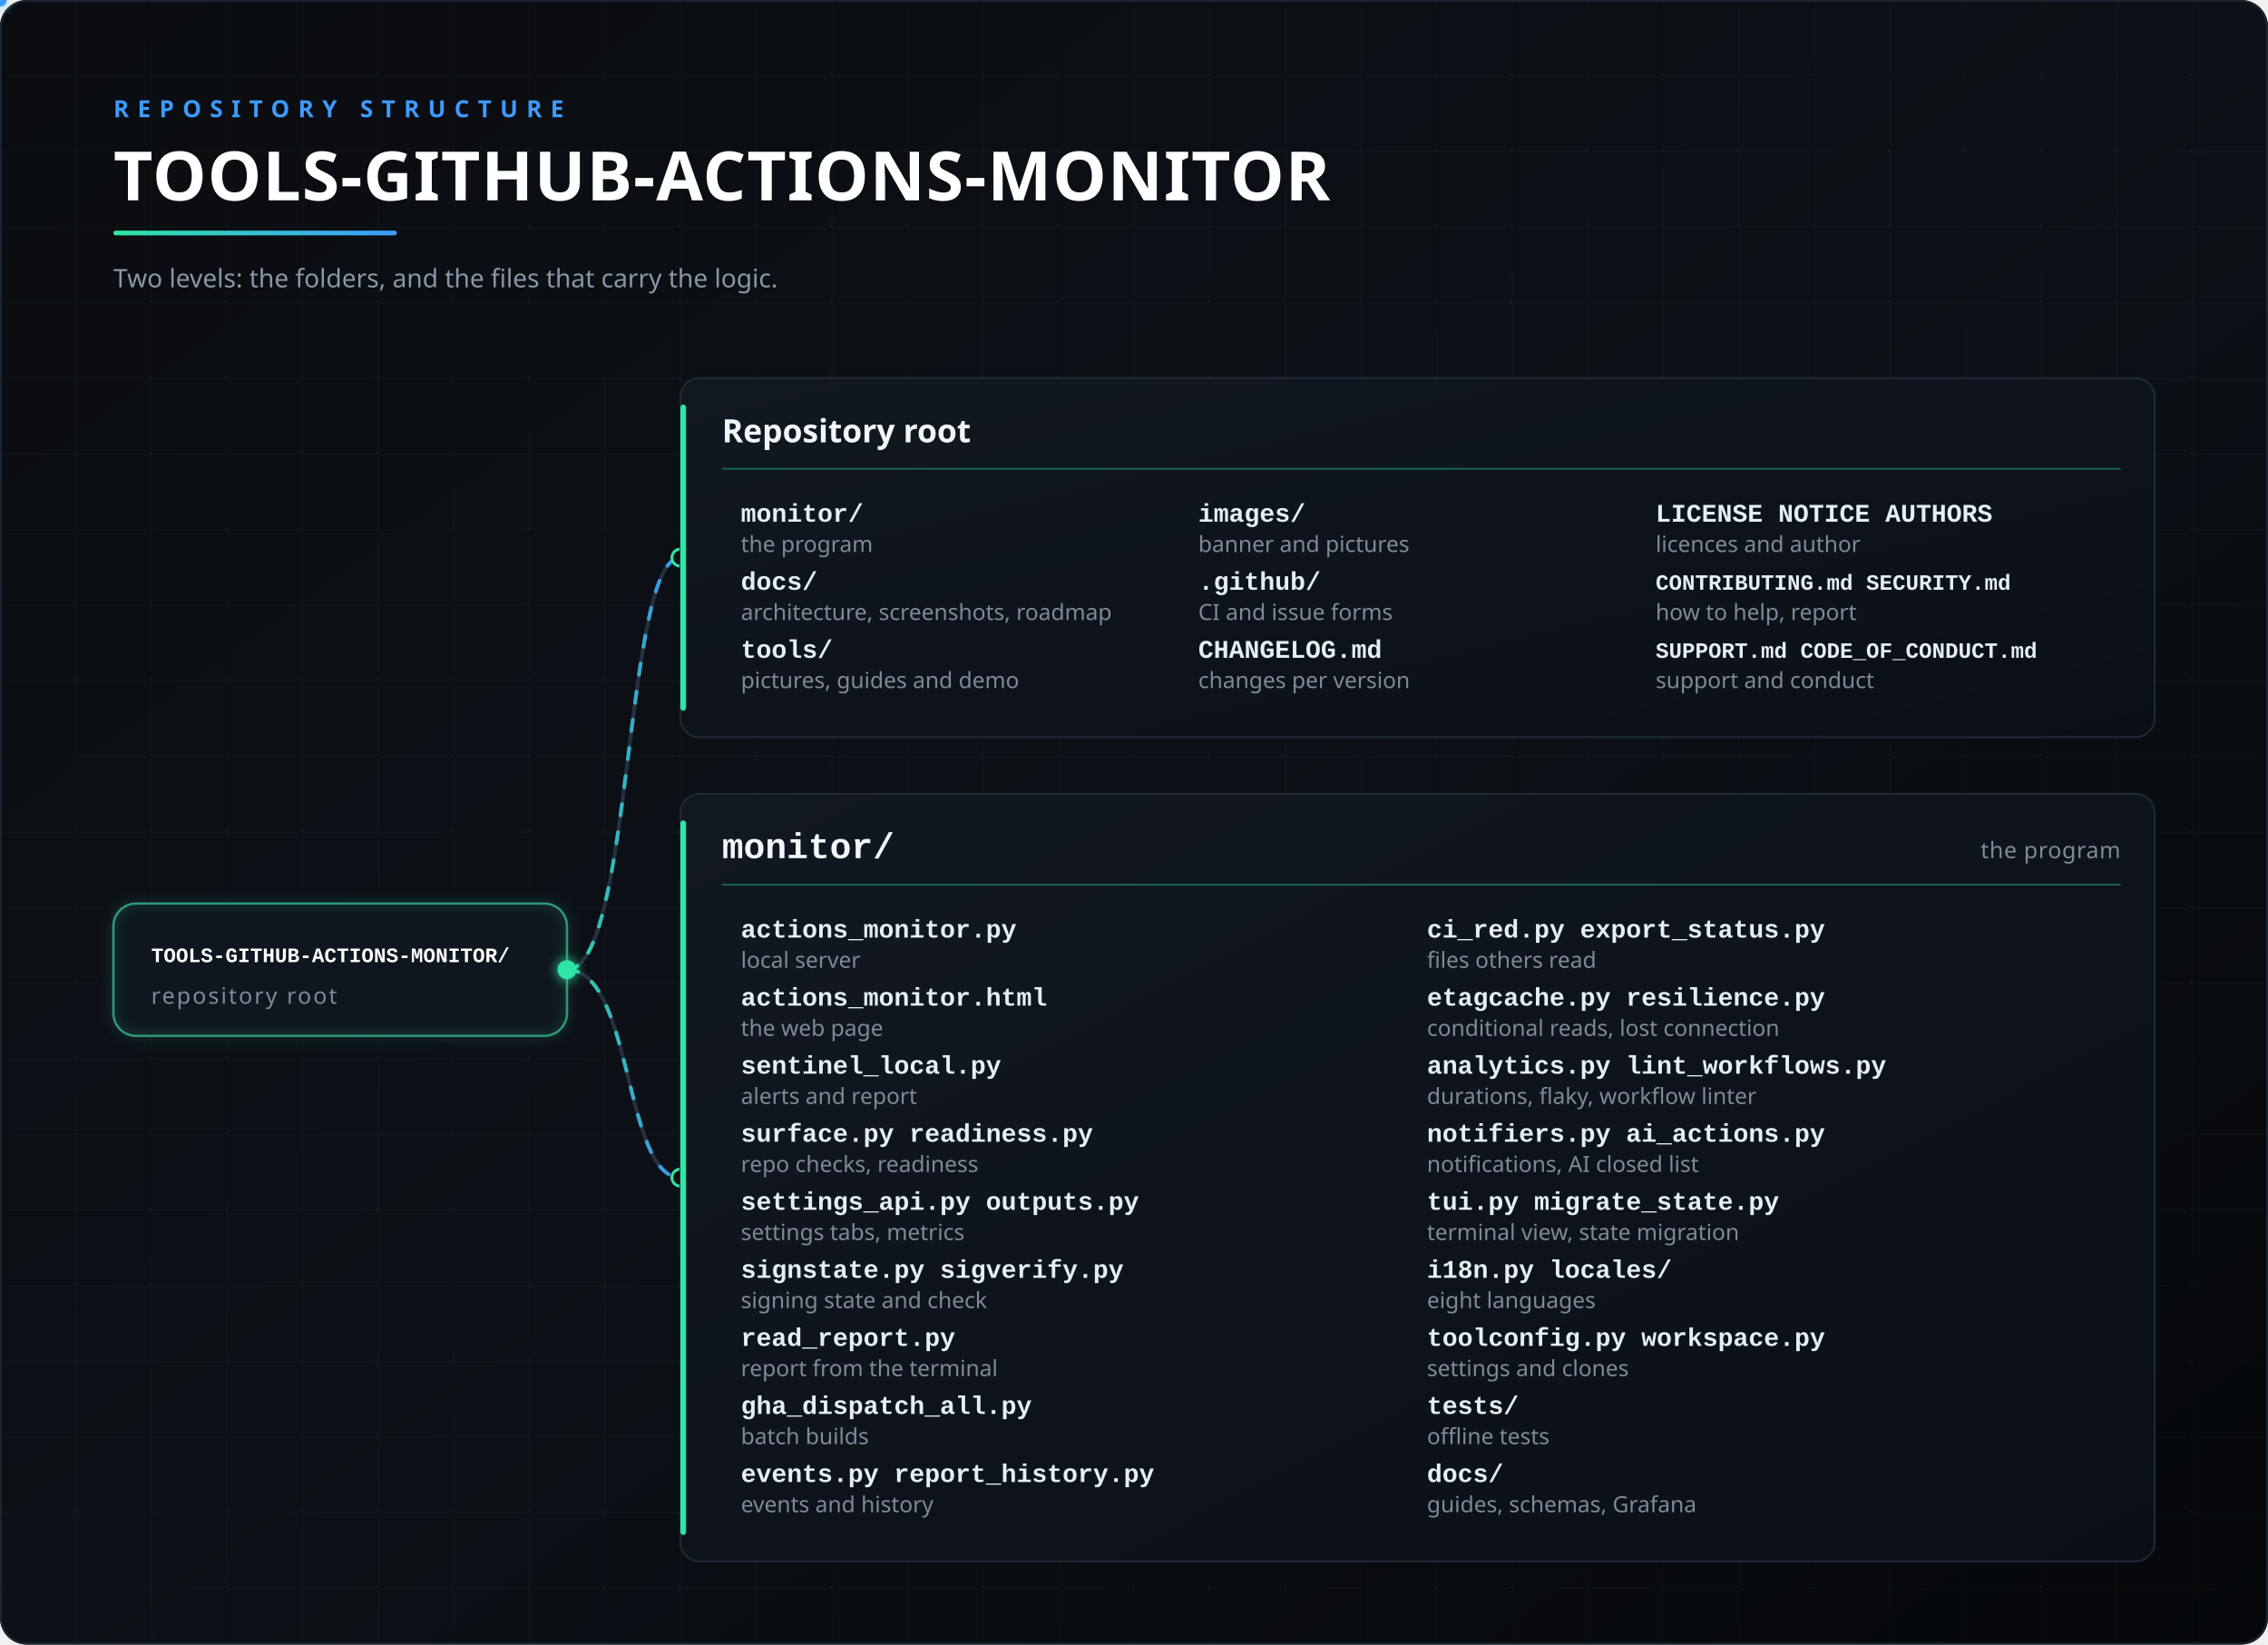
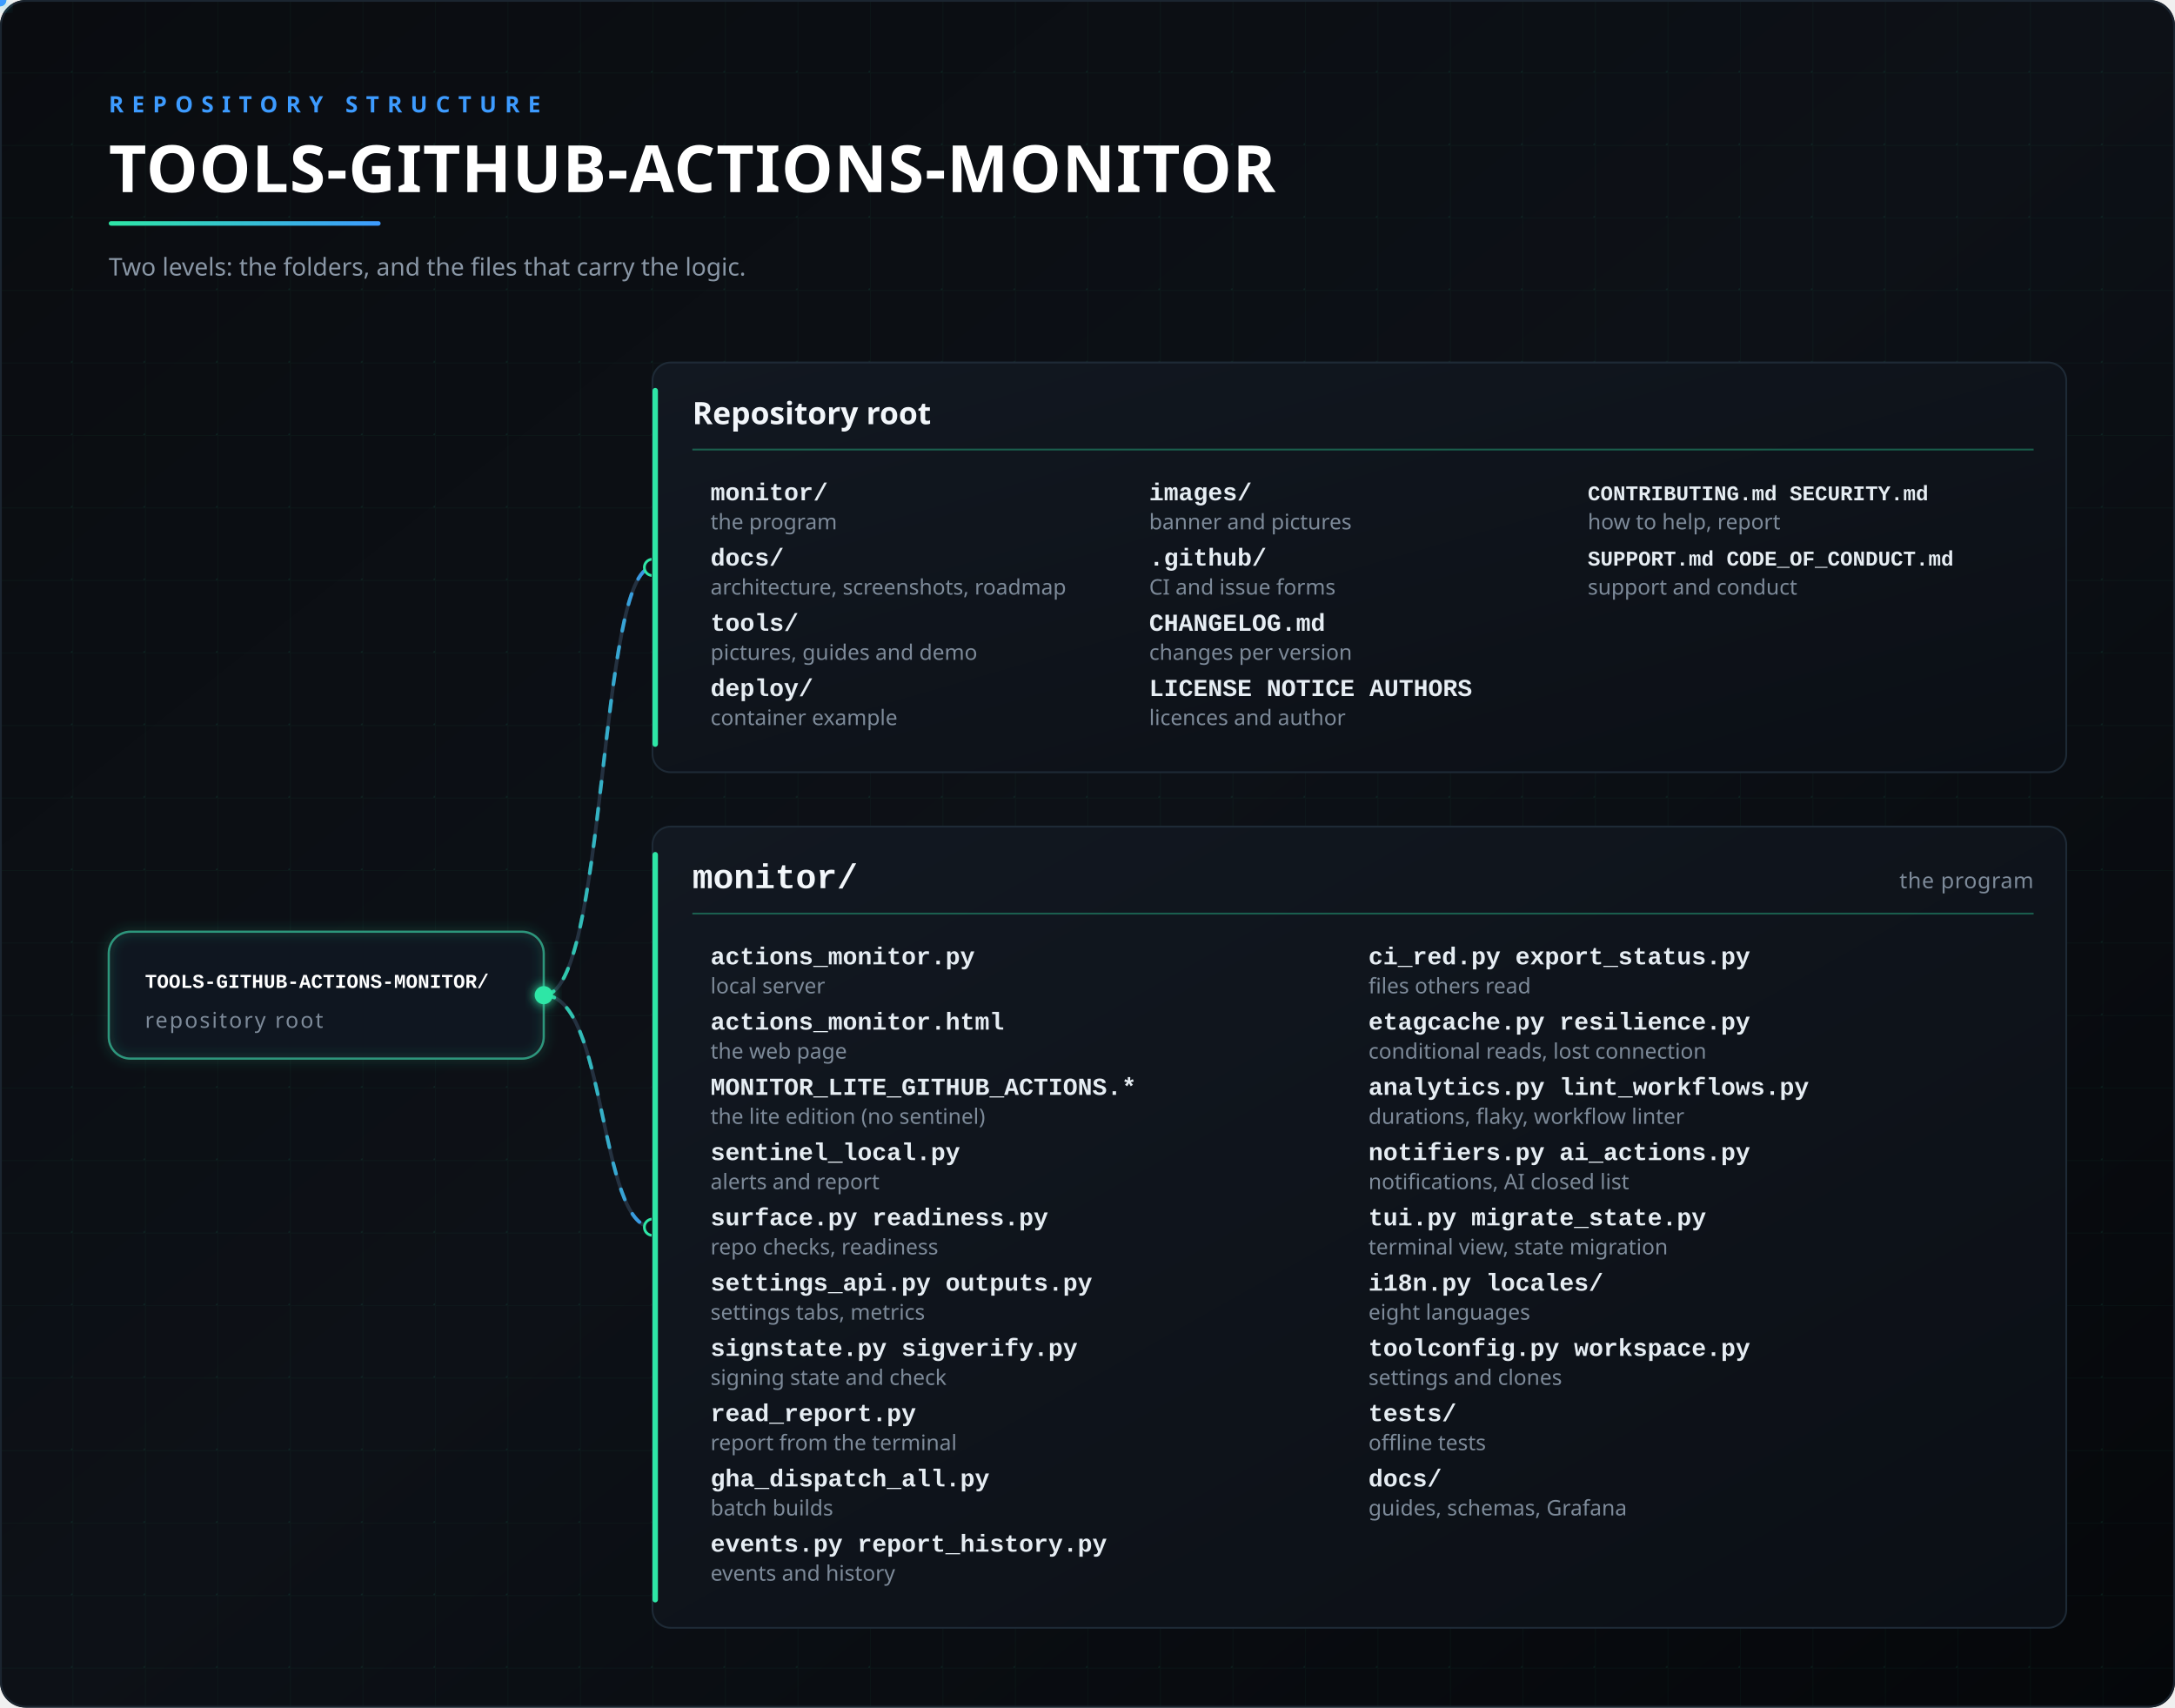
- <svg xmlns="http://www.w3.org/2000/svg" viewBox="0 0 1200 870" width="100%" role="img" aria-labelledby="t d">
+ <svg xmlns="http://www.w3.org/2000/svg" viewBox="0 0 1200 942" width="100%" role="img" aria-labelledby="t d">
  <defs>
    <linearGradient id="bg" x1="0" y1="0" x2="1" y2="1">
      <stop offset="0" stop-color="#0A0C10" />
      <stop offset="0.5" stop-color="#0D1117" />
      <stop offset="1" stop-color="#05070A" />
    </linearGradient>
    <linearGradient id="card" x1="0" y1="0" x2="1" y2="1">
      <stop offset="0" stop-color="#121821" />
      <stop offset="1" stop-color="#0B0F15" />
    </linearGradient>
    <linearGradient id="line" x1="0" y1="0" x2="1" y2="0">
      <stop offset="0" stop-color="#2EE6A6" />
      <stop offset="1" stop-color="#3D9BFF" />
    </linearGradient>
    <filter id="glow" x="-50%" y="-50%" width="200%" height="200%">
      <feGaussianBlur stdDeviation="3" result="b" />
      <feMerge>
        <feMergeNode in="b" />
        <feMergeNode in="SourceGraphic" />
      </feMerge>
    </filter>
    <pattern id="grid" width="40" height="40" patternUnits="userSpaceOnUse">
      <path d="M40 0H0V40" fill="none" stroke="#2EE6A6" stroke-opacity="0.035" />
      <circle cx="40" cy="40" r="1" fill="#2EE6A6" fill-opacity="0.09" />
    </pattern>
  </defs>
-   <rect width="1200" height="870" rx="14" fill="url(#bg)" />
-   <rect width="1200" height="870" rx="14" fill="url(#grid)" />
-   <rect x="0.5" y="0.5" width="1199" height="869" rx="14" fill="none" stroke="#1B2530" />
+   <rect width="1200" height="942" rx="14" fill="url(#bg)" />
+   <rect width="1200" height="942" rx="14" fill="url(#grid)" />
+   <rect x="0.5" y="0.5" width="1199" height="941" rx="14" fill="none" stroke="#1B2530" />
  <text x="60" y="62" font-family="'Segoe UI','Noto Sans','Noto Sans CJK SC','Microsoft YaHei','Yu Gothic','Helvetica Neue',Helvetica,Arial,sans-serif" font-size="12.5" font-weight="600" fill="#3D9BFF" text-anchor="start" letter-spacing="4.5">REPOSITORY STRUCTURE</text>
  <text x="60" y="106" font-family="'Segoe UI','Noto Sans','Noto Sans CJK SC','Microsoft YaHei','Yu Gothic','Helvetica Neue',Helvetica,Arial,sans-serif" font-size="36" font-weight="700" fill="#FFFFFF" text-anchor="start" letter-spacing="0.5">TOOLS-GITHUB-ACTIONS-MONITOR</text>
  <rect x="60" y="122" width="150" height="2.5" rx="1.25" fill="url(#line)">
    <animate attributeName="width" values="40;150;150" keyTimes="0;0.4;1" dur="3s" repeatCount="indefinite" />
  </rect>
  <text x="60" y="152" font-family="'Segoe UI','Noto Sans','Noto Sans CJK SC','Microsoft YaHei','Yu Gothic','Helvetica Neue',Helvetica,Arial,sans-serif" font-size="13.5" font-weight="400" fill="#8A97A6" text-anchor="start">Two levels: the folders, and the files that carry the logic.</text>
-   <path id="c0" d="M300,513 C335,513 330,295 360,295" fill="none" stroke="#243140" stroke-width="2" />
-   <path d="M300,513 C335,513 330,295 360,295" fill="none" stroke="url(#line)" stroke-width="2" stroke-linecap="round" stroke-dasharray="6 9" opacity="0.9">
+   <path id="c0" d="M300,549 C335,549 330,313 360,313" fill="none" stroke="#243140" stroke-width="2" />
+   <path d="M300,549 C335,549 330,313 360,313" fill="none" stroke="url(#line)" stroke-width="2" stroke-linecap="round" stroke-dasharray="6 9" opacity="0.9">
    <animate attributeName="stroke-dashoffset" from="0" to="-30" dur="1.6s" repeatCount="indefinite" />
  </path>
-   <circle cx="360" cy="295" r="4.5" fill="#0D1117" stroke="#2EE6A6" stroke-width="1.5" />
-   <path id="c1" d="M300,513 C335,513 330,623 360,623" fill="none" stroke="#243140" stroke-width="2" />
-   <path d="M300,513 C335,513 330,623 360,623" fill="none" stroke="url(#line)" stroke-width="2" stroke-linecap="round" stroke-dasharray="6 9" opacity="0.9">
+   <circle cx="360" cy="313" r="4.5" fill="#0D1117" stroke="#2EE6A6" stroke-width="1.5" />
+   <path id="c1" d="M300,549 C335,549 330,677 360,677" fill="none" stroke="#243140" stroke-width="2" />
+   <path d="M300,549 C335,549 330,677 360,677" fill="none" stroke="url(#line)" stroke-width="2" stroke-linecap="round" stroke-dasharray="6 9" opacity="0.9">
    <animate attributeName="stroke-dashoffset" from="0" to="-30" dur="1.6s" repeatCount="indefinite" />
  </path>
-   <circle cx="360" cy="623" r="4.5" fill="#0D1117" stroke="#2EE6A6" stroke-width="1.5" />
+   <circle cx="360" cy="677" r="4.5" fill="#0D1117" stroke="#2EE6A6" stroke-width="1.5" />
  <circle r="3.5" fill="#2EE6A6" filter="url(#glow)">
    <animateMotion dur="3.4s" repeatCount="indefinite">
      <mpath href="#c0" />
    </animateMotion>
  </circle>
  <circle r="3.5" fill="#3D9BFF" filter="url(#glow)">
    <animateMotion dur="4.2s" repeatCount="indefinite">
      <mpath href="#c1" />
    </animateMotion>
  </circle>
-   <rect x="60" y="478" width="240" height="70" rx="12" fill="#0F1620" stroke="#2A3A4C" stroke-width="1.2" />
-   <rect x="60" y="478" width="240" height="70" rx="12" fill="none" stroke="#2EE6A6" stroke-opacity="0.5" stroke-width="1.2" filter="url(#glow)">
+   <rect x="60" y="514" width="240" height="70" rx="12" fill="#0F1620" stroke="#2A3A4C" stroke-width="1.2" />
+   <rect x="60" y="514" width="240" height="70" rx="12" fill="none" stroke="#2EE6A6" stroke-opacity="0.5" stroke-width="1.2" filter="url(#glow)">
    <animate attributeName="stroke-opacity" values="0.15;0.6;0.15" dur="3.6s" repeatCount="indefinite" />
  </rect>
-   <text x="80" y="509" font-family="'JetBrains Mono','Cascadia Code','SFMono-Regular',Consolas,'Liberation Mono',monospace" font-size="10.9" font-weight="700" fill="#FFFFFF" text-anchor="start">TOOLS-GITHUB-ACTIONS-MONITOR/</text>
-   <text x="80" y="531" font-family="'Segoe UI','Noto Sans','Noto Sans CJK SC','Microsoft YaHei','Yu Gothic','Helvetica Neue',Helvetica,Arial,sans-serif" font-size="12" font-weight="400" fill="#7D8A99" text-anchor="start" letter-spacing="1">repository root</text>
-   <circle cx="300" cy="513" r="5" fill="#2EE6A6" filter="url(#glow)" />
-   <rect x="360" y="200" width="780" height="190" rx="10" fill="url(#card)" stroke="#1E2A36" stroke-width="1" />
-   <rect x="360" y="214" width="3" height="162" rx="1.5" fill="#2EE6A6">
+   <text x="80" y="545" font-family="'JetBrains Mono','Cascadia Code','SFMono-Regular',Consolas,'Liberation Mono',monospace" font-size="10.9" font-weight="700" fill="#FFFFFF" text-anchor="start">TOOLS-GITHUB-ACTIONS-MONITOR/</text>
+   <text x="80" y="567" font-family="'Segoe UI','Noto Sans','Noto Sans CJK SC','Microsoft YaHei','Yu Gothic','Helvetica Neue',Helvetica,Arial,sans-serif" font-size="12" font-weight="400" fill="#7D8A99" text-anchor="start" letter-spacing="1">repository root</text>
+   <circle cx="300" cy="549" r="5" fill="#2EE6A6" filter="url(#glow)" />
+   <rect x="360" y="200" width="780" height="226" rx="10" fill="url(#card)" stroke="#1E2A36" stroke-width="1" />
+   <rect x="360" y="214" width="3" height="198" rx="1.5" fill="#2EE6A6">
    <animate attributeName="opacity" values="0.55;1;0.55" dur="4s" begin="0s" repeatCount="indefinite" />
  </rect>
  <text x="382" y="234" font-family="'Segoe UI','Noto Sans','Noto Sans CJK SC','Microsoft YaHei','Yu Gothic','Helvetica Neue',Helvetica,Arial,sans-serif" font-size="17" font-weight="700" fill="#F2F6FA" text-anchor="start">Repository root</text>
  <line x1="382" y1="248" x2="1122" y2="248" stroke="#2EE6A6" stroke-opacity="0.35" stroke-width="1" />
  <text x="392" y="276" font-family="'JetBrains Mono','Cascadia Code','SFMono-Regular',Consolas,'Liberation Mono',monospace" font-size="13.5" font-weight="600" fill="#E6EDF3" text-anchor="start">monitor/</text>
  <text x="392" y="292" font-family="'Segoe UI','Noto Sans','Noto Sans CJK SC','Microsoft YaHei','Yu Gothic','Helvetica Neue',Helvetica,Arial,sans-serif" font-size="11.8" font-weight="400" fill="#7D8A99" text-anchor="start">the program</text>
  <text x="392" y="312" font-family="'JetBrains Mono','Cascadia Code','SFMono-Regular',Consolas,'Liberation Mono',monospace" font-size="13.5" font-weight="600" fill="#E6EDF3" text-anchor="start">docs/</text>
  <text x="392" y="328" font-family="'Segoe UI','Noto Sans','Noto Sans CJK SC','Microsoft YaHei','Yu Gothic','Helvetica Neue',Helvetica,Arial,sans-serif" font-size="11.8" font-weight="400" fill="#7D8A99" text-anchor="start">architecture, screenshots, roadmap</text>
  <text x="392" y="348" font-family="'JetBrains Mono','Cascadia Code','SFMono-Regular',Consolas,'Liberation Mono',monospace" font-size="13.5" font-weight="600" fill="#E6EDF3" text-anchor="start">tools/</text>
  <text x="392" y="364" font-family="'Segoe UI','Noto Sans','Noto Sans CJK SC','Microsoft YaHei','Yu Gothic','Helvetica Neue',Helvetica,Arial,sans-serif" font-size="11.8" font-weight="400" fill="#7D8A99" text-anchor="start">pictures, guides and demo</text>
+   <text x="392" y="384" font-family="'JetBrains Mono','Cascadia Code','SFMono-Regular',Consolas,'Liberation Mono',monospace" font-size="13.5" font-weight="600" fill="#E6EDF3" text-anchor="start">deploy/</text>
+   <text x="392" y="400" font-family="'Segoe UI','Noto Sans','Noto Sans CJK SC','Microsoft YaHei','Yu Gothic','Helvetica Neue',Helvetica,Arial,sans-serif" font-size="11.8" font-weight="400" fill="#7D8A99" text-anchor="start">container example</text>
  <text x="634" y="276" font-family="'JetBrains Mono','Cascadia Code','SFMono-Regular',Consolas,'Liberation Mono',monospace" font-size="13.5" font-weight="600" fill="#E6EDF3" text-anchor="start">images/</text>
  <text x="634" y="292" font-family="'Segoe UI','Noto Sans','Noto Sans CJK SC','Microsoft YaHei','Yu Gothic','Helvetica Neue',Helvetica,Arial,sans-serif" font-size="11.8" font-weight="400" fill="#7D8A99" text-anchor="start">banner and pictures</text>
  <text x="634" y="312" font-family="'JetBrains Mono','Cascadia Code','SFMono-Regular',Consolas,'Liberation Mono',monospace" font-size="13.5" font-weight="600" fill="#E6EDF3" text-anchor="start">.github/</text>
  <text x="634" y="328" font-family="'Segoe UI','Noto Sans','Noto Sans CJK SC','Microsoft YaHei','Yu Gothic','Helvetica Neue',Helvetica,Arial,sans-serif" font-size="11.8" font-weight="400" fill="#7D8A99" text-anchor="start">CI and issue forms</text>
  <text x="634" y="348" font-family="'JetBrains Mono','Cascadia Code','SFMono-Regular',Consolas,'Liberation Mono',monospace" font-size="13.5" font-weight="600" fill="#E6EDF3" text-anchor="start">CHANGELOG.md</text>
  <text x="634" y="364" font-family="'Segoe UI','Noto Sans','Noto Sans CJK SC','Microsoft YaHei','Yu Gothic','Helvetica Neue',Helvetica,Arial,sans-serif" font-size="11.8" font-weight="400" fill="#7D8A99" text-anchor="start">changes per version</text>
-   <text x="876" y="276" font-family="'JetBrains Mono','Cascadia Code','SFMono-Regular',Consolas,'Liberation Mono',monospace" font-size="13.5" font-weight="600" fill="#E6EDF3" text-anchor="start">LICENSE  NOTICE  AUTHORS</text>
-   <text x="876" y="292" font-family="'Segoe UI','Noto Sans','Noto Sans CJK SC','Microsoft YaHei','Yu Gothic','Helvetica Neue',Helvetica,Arial,sans-serif" font-size="11.8" font-weight="400" fill="#7D8A99" text-anchor="start">licences and author</text>
-   <text x="876" y="312" font-family="'JetBrains Mono','Cascadia Code','SFMono-Regular',Consolas,'Liberation Mono',monospace" font-size="11.6" font-weight="600" fill="#E6EDF3" text-anchor="start">CONTRIBUTING.md  SECURITY.md</text>
-   <text x="876" y="328" font-family="'Segoe UI','Noto Sans','Noto Sans CJK SC','Microsoft YaHei','Yu Gothic','Helvetica Neue',Helvetica,Arial,sans-serif" font-size="11.8" font-weight="400" fill="#7D8A99" text-anchor="start">how to help, report</text>
-   <text x="876" y="348" font-family="'JetBrains Mono','Cascadia Code','SFMono-Regular',Consolas,'Liberation Mono',monospace" font-size="11.6" font-weight="600" fill="#E6EDF3" text-anchor="start">SUPPORT.md  CODE_OF_CONDUCT.md</text>
-   <text x="876" y="364" font-family="'Segoe UI','Noto Sans','Noto Sans CJK SC','Microsoft YaHei','Yu Gothic','Helvetica Neue',Helvetica,Arial,sans-serif" font-size="11.8" font-weight="400" fill="#7D8A99" text-anchor="start">support and conduct</text>
-   <rect x="360" y="420" width="780" height="406" rx="10" fill="url(#card)" stroke="#1E2A36" stroke-width="1" />
-   <rect x="360" y="434" width="3" height="378" rx="1.5" fill="#2EE6A6">
+   <text x="634" y="384" font-family="'JetBrains Mono','Cascadia Code','SFMono-Regular',Consolas,'Liberation Mono',monospace" font-size="13.5" font-weight="600" fill="#E6EDF3" text-anchor="start">LICENSE  NOTICE  AUTHORS</text>
+   <text x="634" y="400" font-family="'Segoe UI','Noto Sans','Noto Sans CJK SC','Microsoft YaHei','Yu Gothic','Helvetica Neue',Helvetica,Arial,sans-serif" font-size="11.8" font-weight="400" fill="#7D8A99" text-anchor="start">licences and author</text>
+   <text x="876" y="276" font-family="'JetBrains Mono','Cascadia Code','SFMono-Regular',Consolas,'Liberation Mono',monospace" font-size="11.6" font-weight="600" fill="#E6EDF3" text-anchor="start">CONTRIBUTING.md  SECURITY.md</text>
+   <text x="876" y="292" font-family="'Segoe UI','Noto Sans','Noto Sans CJK SC','Microsoft YaHei','Yu Gothic','Helvetica Neue',Helvetica,Arial,sans-serif" font-size="11.8" font-weight="400" fill="#7D8A99" text-anchor="start">how to help, report</text>
+   <text x="876" y="312" font-family="'JetBrains Mono','Cascadia Code','SFMono-Regular',Consolas,'Liberation Mono',monospace" font-size="11.6" font-weight="600" fill="#E6EDF3" text-anchor="start">SUPPORT.md  CODE_OF_CONDUCT.md</text>
+   <text x="876" y="328" font-family="'Segoe UI','Noto Sans','Noto Sans CJK SC','Microsoft YaHei','Yu Gothic','Helvetica Neue',Helvetica,Arial,sans-serif" font-size="11.8" font-weight="400" fill="#7D8A99" text-anchor="start">support and conduct</text>
+   <rect x="360" y="456" width="780" height="442" rx="10" fill="url(#card)" stroke="#1E2A36" stroke-width="1" />
+   <rect x="360" y="470" width="3" height="414" rx="1.5" fill="#2EE6A6">
    <animate attributeName="opacity" values="0.55;1;0.55" dur="4s" begin="0.6s" repeatCount="indefinite" />
  </rect>
-   <text x="382" y="454" font-family="'JetBrains Mono','Cascadia Code','SFMono-Regular',Consolas,'Liberation Mono',monospace" font-size="19" font-weight="700" fill="#F2F6FA" text-anchor="start">monitor/</text>
-   <text x="1122" y="454" font-family="'Segoe UI','Noto Sans','Noto Sans CJK SC','Microsoft YaHei','Yu Gothic','Helvetica Neue',Helvetica,Arial,sans-serif" font-size="12" font-weight="400" fill="#7D8A99" text-anchor="end" letter-spacing="0.3">the program</text>
-   <line x1="382" y1="468" x2="1122" y2="468" stroke="#2EE6A6" stroke-opacity="0.35" stroke-width="1" />
-   <text x="392" y="496" font-family="'JetBrains Mono','Cascadia Code','SFMono-Regular',Consolas,'Liberation Mono',monospace" font-size="13.5" font-weight="600" fill="#E6EDF3" text-anchor="start">actions_monitor.py</text>
-   <text x="392" y="512" font-family="'Segoe UI','Noto Sans','Noto Sans CJK SC','Microsoft YaHei','Yu Gothic','Helvetica Neue',Helvetica,Arial,sans-serif" font-size="11.8" font-weight="400" fill="#7D8A99" text-anchor="start">local server</text>
-   <text x="392" y="532" font-family="'JetBrains Mono','Cascadia Code','SFMono-Regular',Consolas,'Liberation Mono',monospace" font-size="13.5" font-weight="600" fill="#E6EDF3" text-anchor="start">actions_monitor.html</text>
-   <text x="392" y="548" font-family="'Segoe UI','Noto Sans','Noto Sans CJK SC','Microsoft YaHei','Yu Gothic','Helvetica Neue',Helvetica,Arial,sans-serif" font-size="11.8" font-weight="400" fill="#7D8A99" text-anchor="start">the web page</text>
-   <text x="392" y="568" font-family="'JetBrains Mono','Cascadia Code','SFMono-Regular',Consolas,'Liberation Mono',monospace" font-size="13.5" font-weight="600" fill="#E6EDF3" text-anchor="start">sentinel_local.py</text>
-   <text x="392" y="584" font-family="'Segoe UI','Noto Sans','Noto Sans CJK SC','Microsoft YaHei','Yu Gothic','Helvetica Neue',Helvetica,Arial,sans-serif" font-size="11.8" font-weight="400" fill="#7D8A99" text-anchor="start">alerts and report</text>
-   <text x="392" y="604" font-family="'JetBrains Mono','Cascadia Code','SFMono-Regular',Consolas,'Liberation Mono',monospace" font-size="13.5" font-weight="600" fill="#E6EDF3" text-anchor="start">surface.py  readiness.py</text>
-   <text x="392" y="620" font-family="'Segoe UI','Noto Sans','Noto Sans CJK SC','Microsoft YaHei','Yu Gothic','Helvetica Neue',Helvetica,Arial,sans-serif" font-size="11.8" font-weight="400" fill="#7D8A99" text-anchor="start">repo checks, readiness</text>
-   <text x="392" y="640" font-family="'JetBrains Mono','Cascadia Code','SFMono-Regular',Consolas,'Liberation Mono',monospace" font-size="13.5" font-weight="600" fill="#E6EDF3" text-anchor="start">settings_api.py  outputs.py</text>
-   <text x="392" y="656" font-family="'Segoe UI','Noto Sans','Noto Sans CJK SC','Microsoft YaHei','Yu Gothic','Helvetica Neue',Helvetica,Arial,sans-serif" font-size="11.8" font-weight="400" fill="#7D8A99" text-anchor="start">settings tabs, metrics</text>
-   <text x="392" y="676" font-family="'JetBrains Mono','Cascadia Code','SFMono-Regular',Consolas,'Liberation Mono',monospace" font-size="13.5" font-weight="600" fill="#E6EDF3" text-anchor="start">signstate.py  sigverify.py</text>
-   <text x="392" y="692" font-family="'Segoe UI','Noto Sans','Noto Sans CJK SC','Microsoft YaHei','Yu Gothic','Helvetica Neue',Helvetica,Arial,sans-serif" font-size="11.8" font-weight="400" fill="#7D8A99" text-anchor="start">signing state and check</text>
-   <text x="392" y="712" font-family="'JetBrains Mono','Cascadia Code','SFMono-Regular',Consolas,'Liberation Mono',monospace" font-size="13.5" font-weight="600" fill="#E6EDF3" text-anchor="start">read_report.py</text>
-   <text x="392" y="728" font-family="'Segoe UI','Noto Sans','Noto Sans CJK SC','Microsoft YaHei','Yu Gothic','Helvetica Neue',Helvetica,Arial,sans-serif" font-size="11.8" font-weight="400" fill="#7D8A99" text-anchor="start">report from the terminal</text>
-   <text x="392" y="748" font-family="'JetBrains Mono','Cascadia Code','SFMono-Regular',Consolas,'Liberation Mono',monospace" font-size="13.5" font-weight="600" fill="#E6EDF3" text-anchor="start">gha_dispatch_all.py</text>
-   <text x="392" y="764" font-family="'Segoe UI','Noto Sans','Noto Sans CJK SC','Microsoft YaHei','Yu Gothic','Helvetica Neue',Helvetica,Arial,sans-serif" font-size="11.8" font-weight="400" fill="#7D8A99" text-anchor="start">batch builds</text>
-   <text x="392" y="784" font-family="'JetBrains Mono','Cascadia Code','SFMono-Regular',Consolas,'Liberation Mono',monospace" font-size="13.5" font-weight="600" fill="#E6EDF3" text-anchor="start">events.py  report_history.py</text>
-   <text x="392" y="800" font-family="'Segoe UI','Noto Sans','Noto Sans CJK SC','Microsoft YaHei','Yu Gothic','Helvetica Neue',Helvetica,Arial,sans-serif" font-size="11.8" font-weight="400" fill="#7D8A99" text-anchor="start">events and history</text>
-   <text x="755" y="496" font-family="'JetBrains Mono','Cascadia Code','SFMono-Regular',Consolas,'Liberation Mono',monospace" font-size="13.5" font-weight="600" fill="#E6EDF3" text-anchor="start">ci_red.py  export_status.py</text>
-   <text x="755" y="512" font-family="'Segoe UI','Noto Sans','Noto Sans CJK SC','Microsoft YaHei','Yu Gothic','Helvetica Neue',Helvetica,Arial,sans-serif" font-size="11.8" font-weight="400" fill="#7D8A99" text-anchor="start">files others read</text>
-   <text x="755" y="532" font-family="'JetBrains Mono','Cascadia Code','SFMono-Regular',Consolas,'Liberation Mono',monospace" font-size="13.5" font-weight="600" fill="#E6EDF3" text-anchor="start">etagcache.py  resilience.py</text>
-   <text x="755" y="548" font-family="'Segoe UI','Noto Sans','Noto Sans CJK SC','Microsoft YaHei','Yu Gothic','Helvetica Neue',Helvetica,Arial,sans-serif" font-size="11.8" font-weight="400" fill="#7D8A99" text-anchor="start">conditional reads, lost connection</text>
-   <text x="755" y="568" font-family="'JetBrains Mono','Cascadia Code','SFMono-Regular',Consolas,'Liberation Mono',monospace" font-size="13.5" font-weight="600" fill="#E6EDF3" text-anchor="start">analytics.py  lint_workflows.py</text>
-   <text x="755" y="584" font-family="'Segoe UI','Noto Sans','Noto Sans CJK SC','Microsoft YaHei','Yu Gothic','Helvetica Neue',Helvetica,Arial,sans-serif" font-size="11.8" font-weight="400" fill="#7D8A99" text-anchor="start">durations, flaky, workflow linter</text>
-   <text x="755" y="604" font-family="'JetBrains Mono','Cascadia Code','SFMono-Regular',Consolas,'Liberation Mono',monospace" font-size="13.5" font-weight="600" fill="#E6EDF3" text-anchor="start">notifiers.py  ai_actions.py</text>
-   <text x="755" y="620" font-family="'Segoe UI','Noto Sans','Noto Sans CJK SC','Microsoft YaHei','Yu Gothic','Helvetica Neue',Helvetica,Arial,sans-serif" font-size="11.8" font-weight="400" fill="#7D8A99" text-anchor="start">notifications, AI closed list</text>
-   <text x="755" y="640" font-family="'JetBrains Mono','Cascadia Code','SFMono-Regular',Consolas,'Liberation Mono',monospace" font-size="13.5" font-weight="600" fill="#E6EDF3" text-anchor="start">tui.py  migrate_state.py</text>
-   <text x="755" y="656" font-family="'Segoe UI','Noto Sans','Noto Sans CJK SC','Microsoft YaHei','Yu Gothic','Helvetica Neue',Helvetica,Arial,sans-serif" font-size="11.8" font-weight="400" fill="#7D8A99" text-anchor="start">terminal view, state migration</text>
-   <text x="755" y="676" font-family="'JetBrains Mono','Cascadia Code','SFMono-Regular',Consolas,'Liberation Mono',monospace" font-size="13.5" font-weight="600" fill="#E6EDF3" text-anchor="start">i18n.py  locales/</text>
-   <text x="755" y="692" font-family="'Segoe UI','Noto Sans','Noto Sans CJK SC','Microsoft YaHei','Yu Gothic','Helvetica Neue',Helvetica,Arial,sans-serif" font-size="11.8" font-weight="400" fill="#7D8A99" text-anchor="start">eight languages</text>
-   <text x="755" y="712" font-family="'JetBrains Mono','Cascadia Code','SFMono-Regular',Consolas,'Liberation Mono',monospace" font-size="13.5" font-weight="600" fill="#E6EDF3" text-anchor="start">toolconfig.py  workspace.py</text>
-   <text x="755" y="728" font-family="'Segoe UI','Noto Sans','Noto Sans CJK SC','Microsoft YaHei','Yu Gothic','Helvetica Neue',Helvetica,Arial,sans-serif" font-size="11.8" font-weight="400" fill="#7D8A99" text-anchor="start">settings and clones</text>
-   <text x="755" y="748" font-family="'JetBrains Mono','Cascadia Code','SFMono-Regular',Consolas,'Liberation Mono',monospace" font-size="13.5" font-weight="600" fill="#E6EDF3" text-anchor="start">tests/</text>
-   <text x="755" y="764" font-family="'Segoe UI','Noto Sans','Noto Sans CJK SC','Microsoft YaHei','Yu Gothic','Helvetica Neue',Helvetica,Arial,sans-serif" font-size="11.8" font-weight="400" fill="#7D8A99" text-anchor="start">offline tests</text>
-   <text x="755" y="784" font-family="'JetBrains Mono','Cascadia Code','SFMono-Regular',Consolas,'Liberation Mono',monospace" font-size="13.5" font-weight="600" fill="#E6EDF3" text-anchor="start">docs/</text>
-   <text x="755" y="800" font-family="'Segoe UI','Noto Sans','Noto Sans CJK SC','Microsoft YaHei','Yu Gothic','Helvetica Neue',Helvetica,Arial,sans-serif" font-size="11.8" font-weight="400" fill="#7D8A99" text-anchor="start">guides, schemas, Grafana</text>
+   <text x="382" y="490" font-family="'JetBrains Mono','Cascadia Code','SFMono-Regular',Consolas,'Liberation Mono',monospace" font-size="19" font-weight="700" fill="#F2F6FA" text-anchor="start">monitor/</text>
+   <text x="1122" y="490" font-family="'Segoe UI','Noto Sans','Noto Sans CJK SC','Microsoft YaHei','Yu Gothic','Helvetica Neue',Helvetica,Arial,sans-serif" font-size="12" font-weight="400" fill="#7D8A99" text-anchor="end" letter-spacing="0.3">the program</text>
+   <line x1="382" y1="504" x2="1122" y2="504" stroke="#2EE6A6" stroke-opacity="0.35" stroke-width="1" />
+   <text x="392" y="532" font-family="'JetBrains Mono','Cascadia Code','SFMono-Regular',Consolas,'Liberation Mono',monospace" font-size="13.5" font-weight="600" fill="#E6EDF3" text-anchor="start">actions_monitor.py</text>
+   <text x="392" y="548" font-family="'Segoe UI','Noto Sans','Noto Sans CJK SC','Microsoft YaHei','Yu Gothic','Helvetica Neue',Helvetica,Arial,sans-serif" font-size="11.8" font-weight="400" fill="#7D8A99" text-anchor="start">local server</text>
+   <text x="392" y="568" font-family="'JetBrains Mono','Cascadia Code','SFMono-Regular',Consolas,'Liberation Mono',monospace" font-size="13.5" font-weight="600" fill="#E6EDF3" text-anchor="start">actions_monitor.html</text>
+   <text x="392" y="584" font-family="'Segoe UI','Noto Sans','Noto Sans CJK SC','Microsoft YaHei','Yu Gothic','Helvetica Neue',Helvetica,Arial,sans-serif" font-size="11.8" font-weight="400" fill="#7D8A99" text-anchor="start">the web page</text>
+   <text x="392" y="604" font-family="'JetBrains Mono','Cascadia Code','SFMono-Regular',Consolas,'Liberation Mono',monospace" font-size="13.5" font-weight="600" fill="#E6EDF3" text-anchor="start">MONITOR_LITE_GITHUB_ACTIONS.*</text>
+   <text x="392" y="620" font-family="'Segoe UI','Noto Sans','Noto Sans CJK SC','Microsoft YaHei','Yu Gothic','Helvetica Neue',Helvetica,Arial,sans-serif" font-size="11.8" font-weight="400" fill="#7D8A99" text-anchor="start">the lite edition (no sentinel)</text>
+   <text x="392" y="640" font-family="'JetBrains Mono','Cascadia Code','SFMono-Regular',Consolas,'Liberation Mono',monospace" font-size="13.5" font-weight="600" fill="#E6EDF3" text-anchor="start">sentinel_local.py</text>
+   <text x="392" y="656" font-family="'Segoe UI','Noto Sans','Noto Sans CJK SC','Microsoft YaHei','Yu Gothic','Helvetica Neue',Helvetica,Arial,sans-serif" font-size="11.8" font-weight="400" fill="#7D8A99" text-anchor="start">alerts and report</text>
+   <text x="392" y="676" font-family="'JetBrains Mono','Cascadia Code','SFMono-Regular',Consolas,'Liberation Mono',monospace" font-size="13.5" font-weight="600" fill="#E6EDF3" text-anchor="start">surface.py  readiness.py</text>
+   <text x="392" y="692" font-family="'Segoe UI','Noto Sans','Noto Sans CJK SC','Microsoft YaHei','Yu Gothic','Helvetica Neue',Helvetica,Arial,sans-serif" font-size="11.8" font-weight="400" fill="#7D8A99" text-anchor="start">repo checks, readiness</text>
+   <text x="392" y="712" font-family="'JetBrains Mono','Cascadia Code','SFMono-Regular',Consolas,'Liberation Mono',monospace" font-size="13.5" font-weight="600" fill="#E6EDF3" text-anchor="start">settings_api.py  outputs.py</text>
+   <text x="392" y="728" font-family="'Segoe UI','Noto Sans','Noto Sans CJK SC','Microsoft YaHei','Yu Gothic','Helvetica Neue',Helvetica,Arial,sans-serif" font-size="11.8" font-weight="400" fill="#7D8A99" text-anchor="start">settings tabs, metrics</text>
+   <text x="392" y="748" font-family="'JetBrains Mono','Cascadia Code','SFMono-Regular',Consolas,'Liberation Mono',monospace" font-size="13.5" font-weight="600" fill="#E6EDF3" text-anchor="start">signstate.py  sigverify.py</text>
+   <text x="392" y="764" font-family="'Segoe UI','Noto Sans','Noto Sans CJK SC','Microsoft YaHei','Yu Gothic','Helvetica Neue',Helvetica,Arial,sans-serif" font-size="11.8" font-weight="400" fill="#7D8A99" text-anchor="start">signing state and check</text>
+   <text x="392" y="784" font-family="'JetBrains Mono','Cascadia Code','SFMono-Regular',Consolas,'Liberation Mono',monospace" font-size="13.5" font-weight="600" fill="#E6EDF3" text-anchor="start">read_report.py</text>
+   <text x="392" y="800" font-family="'Segoe UI','Noto Sans','Noto Sans CJK SC','Microsoft YaHei','Yu Gothic','Helvetica Neue',Helvetica,Arial,sans-serif" font-size="11.8" font-weight="400" fill="#7D8A99" text-anchor="start">report from the terminal</text>
+   <text x="392" y="820" font-family="'JetBrains Mono','Cascadia Code','SFMono-Regular',Consolas,'Liberation Mono',monospace" font-size="13.5" font-weight="600" fill="#E6EDF3" text-anchor="start">gha_dispatch_all.py</text>
+   <text x="392" y="836" font-family="'Segoe UI','Noto Sans','Noto Sans CJK SC','Microsoft YaHei','Yu Gothic','Helvetica Neue',Helvetica,Arial,sans-serif" font-size="11.8" font-weight="400" fill="#7D8A99" text-anchor="start">batch builds</text>
+   <text x="392" y="856" font-family="'JetBrains Mono','Cascadia Code','SFMono-Regular',Consolas,'Liberation Mono',monospace" font-size="13.5" font-weight="600" fill="#E6EDF3" text-anchor="start">events.py  report_history.py</text>
+   <text x="392" y="872" font-family="'Segoe UI','Noto Sans','Noto Sans CJK SC','Microsoft YaHei','Yu Gothic','Helvetica Neue',Helvetica,Arial,sans-serif" font-size="11.8" font-weight="400" fill="#7D8A99" text-anchor="start">events and history</text>
+   <text x="755" y="532" font-family="'JetBrains Mono','Cascadia Code','SFMono-Regular',Consolas,'Liberation Mono',monospace" font-size="13.5" font-weight="600" fill="#E6EDF3" text-anchor="start">ci_red.py  export_status.py</text>
+   <text x="755" y="548" font-family="'Segoe UI','Noto Sans','Noto Sans CJK SC','Microsoft YaHei','Yu Gothic','Helvetica Neue',Helvetica,Arial,sans-serif" font-size="11.8" font-weight="400" fill="#7D8A99" text-anchor="start">files others read</text>
+   <text x="755" y="568" font-family="'JetBrains Mono','Cascadia Code','SFMono-Regular',Consolas,'Liberation Mono',monospace" font-size="13.5" font-weight="600" fill="#E6EDF3" text-anchor="start">etagcache.py  resilience.py</text>
+   <text x="755" y="584" font-family="'Segoe UI','Noto Sans','Noto Sans CJK SC','Microsoft YaHei','Yu Gothic','Helvetica Neue',Helvetica,Arial,sans-serif" font-size="11.8" font-weight="400" fill="#7D8A99" text-anchor="start">conditional reads, lost connection</text>
+   <text x="755" y="604" font-family="'JetBrains Mono','Cascadia Code','SFMono-Regular',Consolas,'Liberation Mono',monospace" font-size="13.5" font-weight="600" fill="#E6EDF3" text-anchor="start">analytics.py  lint_workflows.py</text>
+   <text x="755" y="620" font-family="'Segoe UI','Noto Sans','Noto Sans CJK SC','Microsoft YaHei','Yu Gothic','Helvetica Neue',Helvetica,Arial,sans-serif" font-size="11.8" font-weight="400" fill="#7D8A99" text-anchor="start">durations, flaky, workflow linter</text>
+   <text x="755" y="640" font-family="'JetBrains Mono','Cascadia Code','SFMono-Regular',Consolas,'Liberation Mono',monospace" font-size="13.5" font-weight="600" fill="#E6EDF3" text-anchor="start">notifiers.py  ai_actions.py</text>
+   <text x="755" y="656" font-family="'Segoe UI','Noto Sans','Noto Sans CJK SC','Microsoft YaHei','Yu Gothic','Helvetica Neue',Helvetica,Arial,sans-serif" font-size="11.8" font-weight="400" fill="#7D8A99" text-anchor="start">notifications, AI closed list</text>
+   <text x="755" y="676" font-family="'JetBrains Mono','Cascadia Code','SFMono-Regular',Consolas,'Liberation Mono',monospace" font-size="13.5" font-weight="600" fill="#E6EDF3" text-anchor="start">tui.py  migrate_state.py</text>
+   <text x="755" y="692" font-family="'Segoe UI','Noto Sans','Noto Sans CJK SC','Microsoft YaHei','Yu Gothic','Helvetica Neue',Helvetica,Arial,sans-serif" font-size="11.8" font-weight="400" fill="#7D8A99" text-anchor="start">terminal view, state migration</text>
+   <text x="755" y="712" font-family="'JetBrains Mono','Cascadia Code','SFMono-Regular',Consolas,'Liberation Mono',monospace" font-size="13.5" font-weight="600" fill="#E6EDF3" text-anchor="start">i18n.py  locales/</text>
+   <text x="755" y="728" font-family="'Segoe UI','Noto Sans','Noto Sans CJK SC','Microsoft YaHei','Yu Gothic','Helvetica Neue',Helvetica,Arial,sans-serif" font-size="11.8" font-weight="400" fill="#7D8A99" text-anchor="start">eight languages</text>
+   <text x="755" y="748" font-family="'JetBrains Mono','Cascadia Code','SFMono-Regular',Consolas,'Liberation Mono',monospace" font-size="13.5" font-weight="600" fill="#E6EDF3" text-anchor="start">toolconfig.py  workspace.py</text>
+   <text x="755" y="764" font-family="'Segoe UI','Noto Sans','Noto Sans CJK SC','Microsoft YaHei','Yu Gothic','Helvetica Neue',Helvetica,Arial,sans-serif" font-size="11.8" font-weight="400" fill="#7D8A99" text-anchor="start">settings and clones</text>
+   <text x="755" y="784" font-family="'JetBrains Mono','Cascadia Code','SFMono-Regular',Consolas,'Liberation Mono',monospace" font-size="13.5" font-weight="600" fill="#E6EDF3" text-anchor="start">tests/</text>
+   <text x="755" y="800" font-family="'Segoe UI','Noto Sans','Noto Sans CJK SC','Microsoft YaHei','Yu Gothic','Helvetica Neue',Helvetica,Arial,sans-serif" font-size="11.8" font-weight="400" fill="#7D8A99" text-anchor="start">offline tests</text>
+   <text x="755" y="820" font-family="'JetBrains Mono','Cascadia Code','SFMono-Regular',Consolas,'Liberation Mono',monospace" font-size="13.5" font-weight="600" fill="#E6EDF3" text-anchor="start">docs/</text>
+   <text x="755" y="836" font-family="'Segoe UI','Noto Sans','Noto Sans CJK SC','Microsoft YaHei','Yu Gothic','Helvetica Neue',Helvetica,Arial,sans-serif" font-size="11.8" font-weight="400" fill="#7D8A99" text-anchor="start">guides, schemas, Grafana</text>
</svg>
